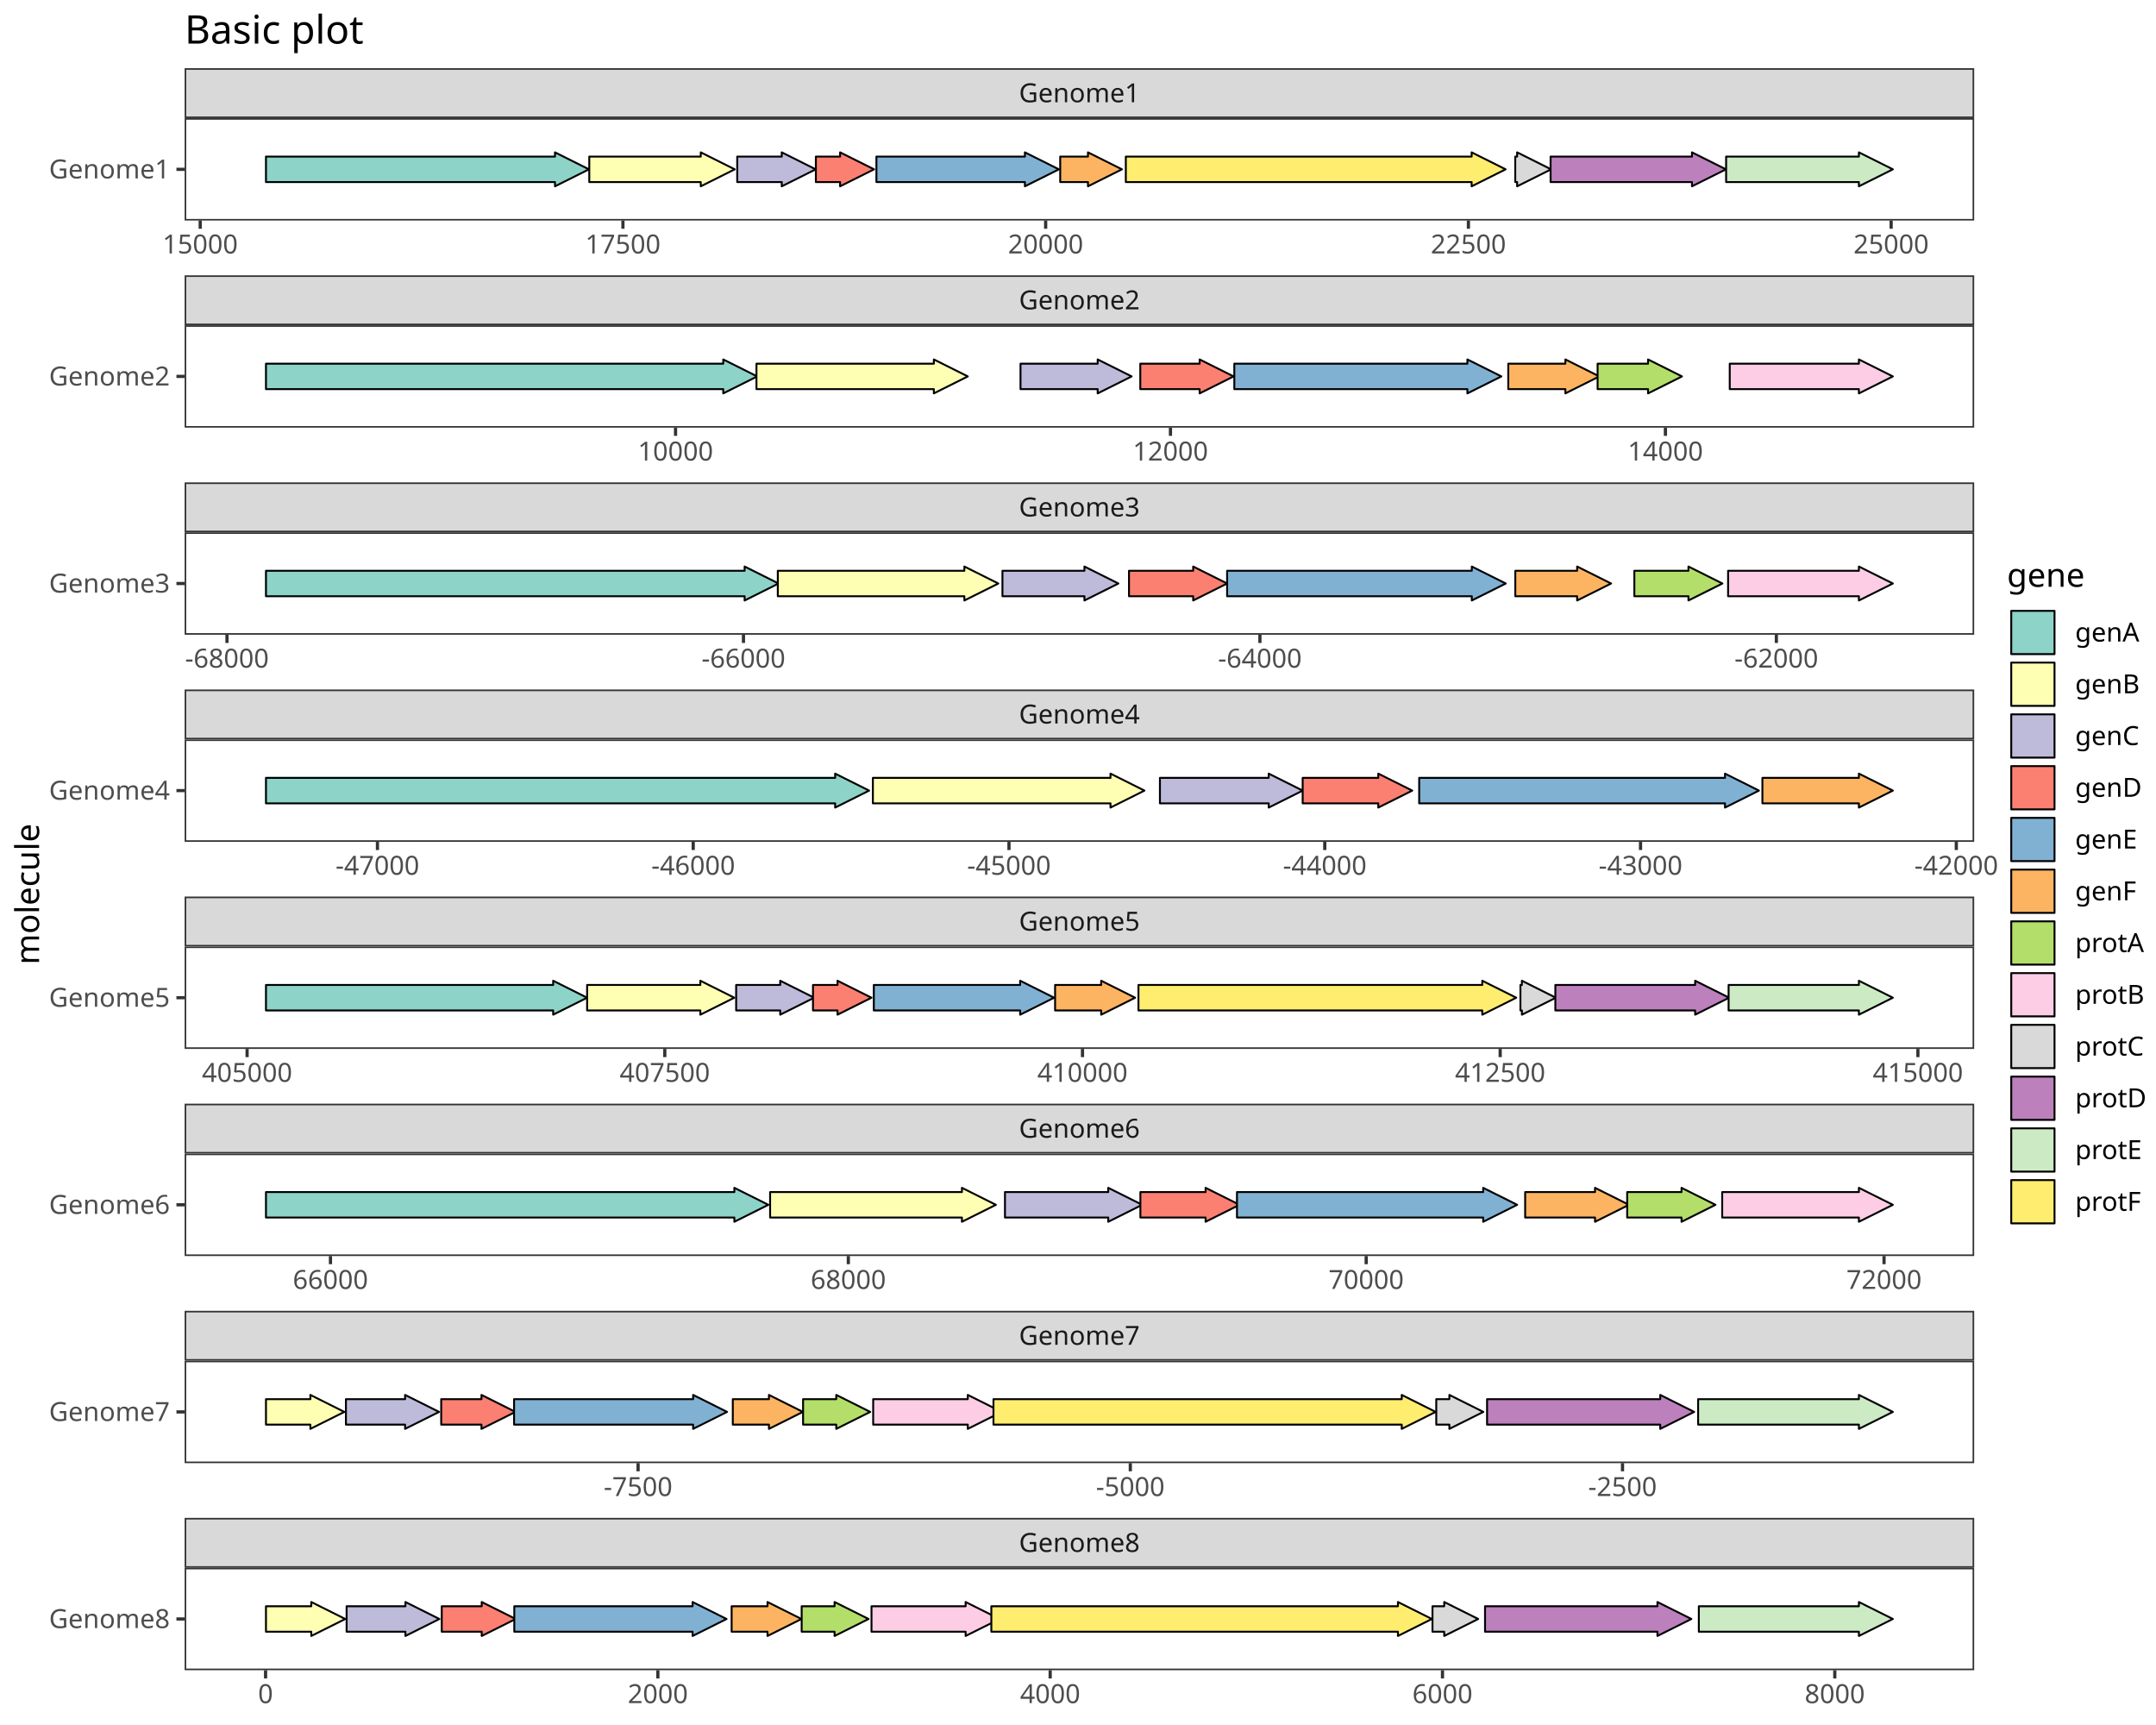
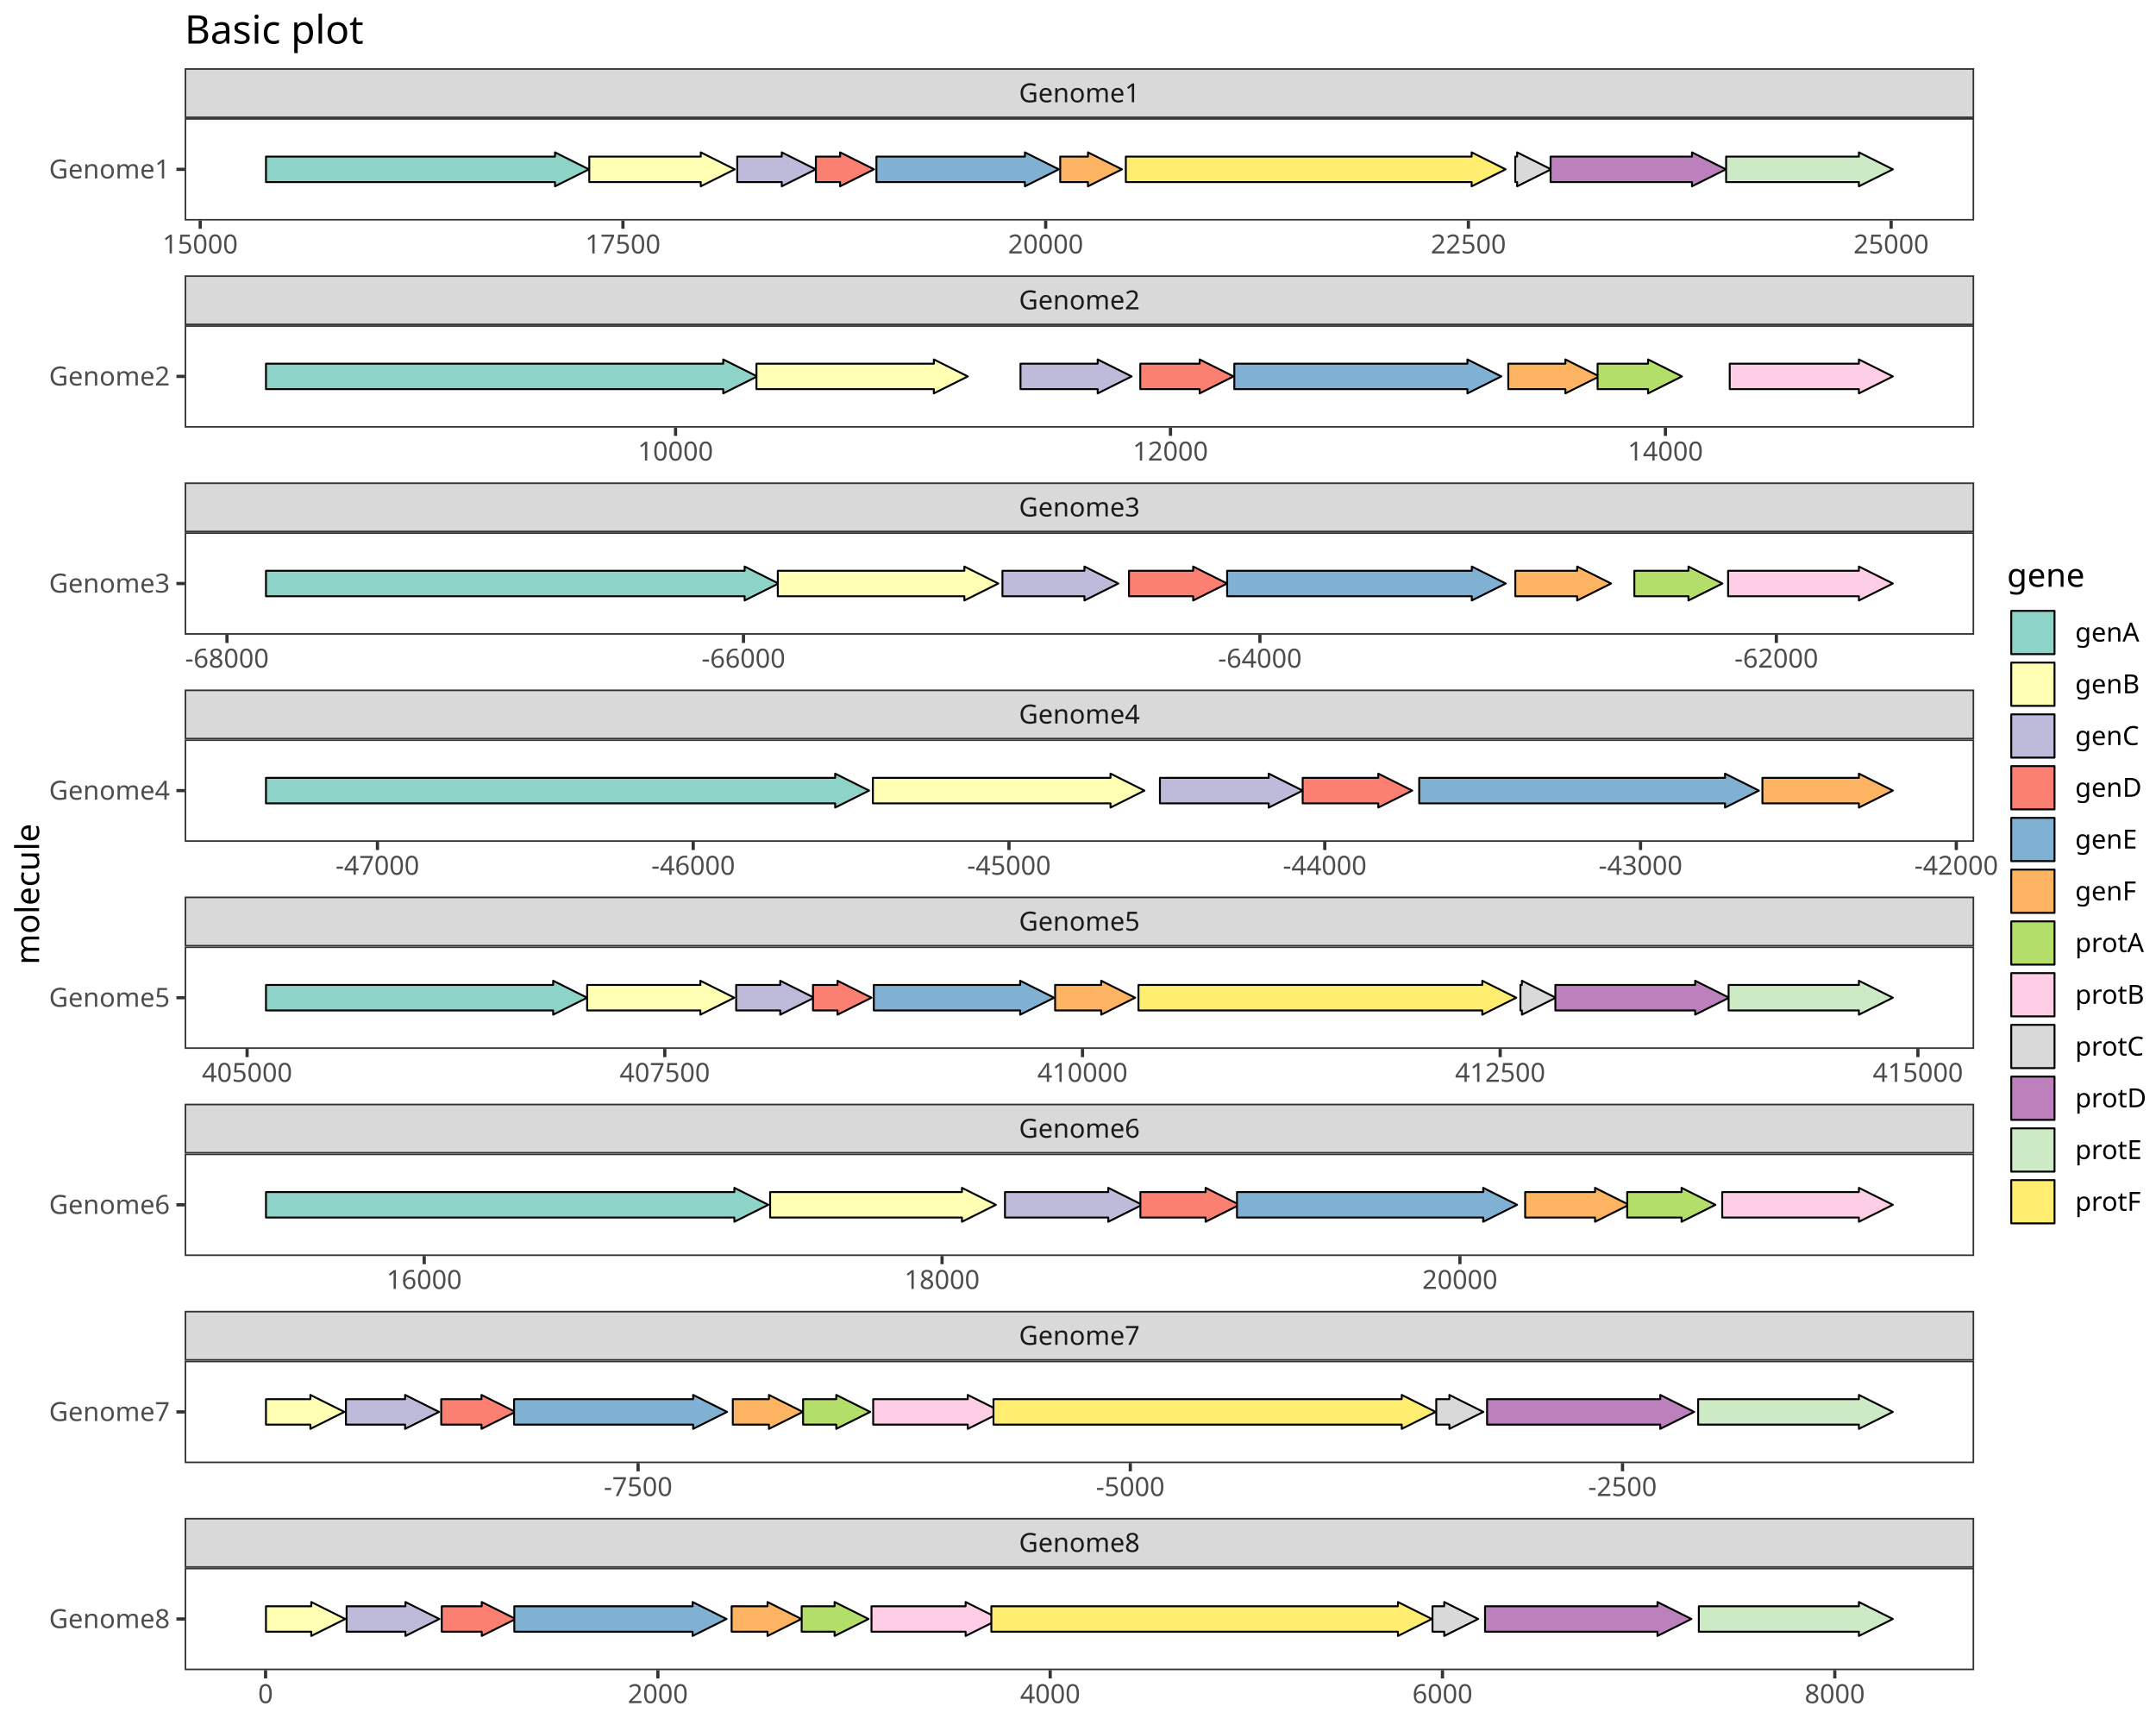
<svg xmlns="http://www.w3.org/2000/svg" class="svglite" data-engine-version="2.0" width="720.00pt" height="576.00pt" viewBox="0 0 720.00 576.00">
  <defs>
    <style type="text/css">
    .svglite line, .svglite polyline, .svglite polygon, .svglite path, .svglite rect, .svglite circle {
      fill: none;
      stroke: #000000;
      stroke-linecap: round;
      stroke-linejoin: round;
      stroke-miterlimit: 10.00;
    }
  </style>
  </defs>
  <rect width="100%" height="100%" style="stroke: none; fill: #FFFFFF;" />
  <defs>
    <clipPath id="cpMC4wMHw3MjAuMDB8MC4wMHw1NzYuMDA=">
      <rect x="0.00" y="0.00" width="720.00" height="576.00" />
    </clipPath>
  </defs>
  <g clip-path="url(#cpMC4wMHw3MjAuMDB8MC4wMHw1NzYuMDA=)">
    <rect x="0.00" y="0.00" width="720.00" height="576.00" style="stroke-width: 1.07; stroke: #FFFFFF; fill: #FFFFFF;" />
  </g>
  <defs>
    <clipPath id="cpNjEuNjZ8NjU5LjI4fDM5LjQzfDczLjY0">
      <rect x="61.66" y="39.43" width="597.62" height="34.21" />
    </clipPath>
  </defs>
  <g clip-path="url(#cpNjEuNjZ8NjU5LjI4fDM5LjQzfDczLjY0)">
    <rect x="61.66" y="39.43" width="597.62" height="34.21" style="stroke-width: 1.07; stroke: none; fill: #FFFFFF;" />
    <polygon points="88.82,52.29 88.82,60.79 185.34,60.79 185.34,62.21 196.68,56.54 185.34,50.87 185.34,52.29 " style="stroke-width: 0.64; fill: #8DD3C7;" />
    <polygon points="196.79,52.29 196.79,60.79 234.02,60.79 234.02,62.21 245.36,56.54 234.02,50.87 234.02,52.29 " style="stroke-width: 0.64; fill: #FFFFB3;" />
    <polygon points="246.20,52.29 246.20,60.79 261.07,60.79 261.07,62.21 272.41,56.54 261.07,50.87 261.07,52.29 " style="stroke-width: 0.64; fill: #BEBADA;" />
    <polygon points="272.46,52.29 272.46,60.79 280.55,60.79 280.55,62.21 291.89,56.54 280.55,50.87 280.55,52.29 " style="stroke-width: 0.64; fill: #FB8072;" />
    <polygon points="292.68,52.29 292.68,60.79 342.27,60.79 342.27,62.21 353.61,56.54 342.27,50.87 342.27,52.29 " style="stroke-width: 0.64; fill: #80B1D3;" />
    <polygon points="354.06,52.29 354.06,60.79 363.33,60.79 363.33,62.21 374.67,56.54 363.33,50.87 363.33,52.29 " style="stroke-width: 0.64; fill: #FDB462;" />
    <polygon points="506.02,52.29 506.02,60.79 506.65,60.79 506.65,62.21 517.99,56.54 506.65,50.87 506.65,52.29 " style="stroke-width: 0.64; fill: #D9D9D9;" />
    <polygon points="517.82,52.29 517.82,60.79 565.04,60.79 565.04,62.21 576.38,56.54 565.04,50.87 565.04,52.29 " style="stroke-width: 0.64; fill: #BC80BD;" />
    <polygon points="576.44,52.29 576.44,60.79 620.78,60.79 620.78,62.21 632.12,56.54 620.78,50.87 620.78,52.29 " style="stroke-width: 0.64; fill: #CCEBC5;" />
    <polygon points="375.97,52.29 375.97,60.79 491.46,60.79 491.46,62.21 502.80,56.54 491.46,50.87 491.46,52.29 " style="stroke-width: 0.64; fill: #FFED6F;" />
    <rect x="61.66" y="39.43" width="597.62" height="34.21" style="stroke-width: 1.07; stroke: #333333;" />
  </g>
  <g clip-path="url(#cpMC4wMHw3MjAuMDB8MC4wMHw1NzYuMDA=)">
</g>
  <defs>
    <clipPath id="cpNjEuNjZ8NjU5LjI4fDEwOC41OXwxNDIuNzk=">
      <rect x="61.66" y="108.59" width="597.62" height="34.21" />
    </clipPath>
  </defs>
  <g clip-path="url(#cpNjEuNjZ8NjU5LjI4fDEwOC41OXwxNDIuNzk=)">
    <rect x="61.66" y="108.59" width="597.62" height="34.21" style="stroke-width: 1.07; stroke: none; fill: #FFFFFF;" />
    <polygon points="88.82,121.44 88.82,129.94 241.53,129.94 241.53,131.36 252.87,125.69 241.53,120.02 241.53,121.44 " style="stroke-width: 0.64; fill: #8DD3C7;" />
    <polygon points="252.62,121.44 252.62,129.94 311.86,129.94 311.86,131.36 323.20,125.69 311.86,120.02 311.86,121.44 " style="stroke-width: 0.64; fill: #FFFFB3;" />
    <polygon points="340.80,121.44 340.80,129.94 366.57,129.94 366.57,131.36 377.91,125.69 366.57,120.02 366.57,121.44 " style="stroke-width: 0.64; fill: #BEBADA;" />
    <polygon points="380.80,121.44 380.80,129.94 400.62,129.94 400.62,131.36 411.96,125.69 400.62,120.02 400.62,121.44 " style="stroke-width: 0.64; fill: #FB8072;" />
    <polygon points="412.20,121.44 412.20,129.94 490.04,129.94 490.04,131.36 501.38,125.69 490.04,120.02 490.04,121.44 " style="stroke-width: 0.64; fill: #80B1D3;" />
    <polygon points="503.69,121.44 503.69,129.94 522.76,129.94 522.76,131.36 534.10,125.69 522.76,120.02 522.76,121.44 " style="stroke-width: 0.64; fill: #FDB462;" />
    <polygon points="533.52,121.44 533.52,129.94 550.37,129.94 550.37,131.36 561.70,125.69 550.37,120.02 550.37,121.44 " style="stroke-width: 0.64; fill: #B3DE69;" />
    <polygon points="577.65,121.44 577.65,129.94 620.78,129.94 620.78,131.36 632.12,125.69 620.78,120.02 620.78,121.44 " style="stroke-width: 0.64; fill: #FCCDE5;" />
    <rect x="61.66" y="108.59" width="597.62" height="34.21" style="stroke-width: 1.07; stroke: #333333;" />
  </g>
  <g clip-path="url(#cpMC4wMHw3MjAuMDB8MC4wMHw1NzYuMDA=)">
</g>
  <defs>
    <clipPath id="cpNjEuNjZ8NjU5LjI4fDE3Ny43NHwyMTEuOTU=">
      <rect x="61.66" y="177.74" width="597.62" height="34.21" />
    </clipPath>
  </defs>
  <g clip-path="url(#cpNjEuNjZ8NjU5LjI4fDE3Ny43NHwyMTEuOTU=)">
    <rect x="61.66" y="177.74" width="597.62" height="34.21" style="stroke-width: 1.07; stroke: none; fill: #FFFFFF;" />
    <polygon points="88.82,190.59 88.82,199.09 248.67,199.09 248.67,200.51 260.00,194.84 248.67,189.17 248.67,190.59 " style="stroke-width: 0.64; fill: #8DD3C7;" />
    <polygon points="259.75,190.59 259.75,199.09 322.05,199.09 322.05,200.51 333.39,194.84 322.05,189.17 322.05,190.59 " style="stroke-width: 0.64; fill: #FFFFB3;" />
    <polygon points="334.77,190.59 334.77,199.09 362.15,199.09 362.15,200.51 373.49,194.84 362.15,189.17 362.15,190.59 " style="stroke-width: 0.64; fill: #BEBADA;" />
    <polygon points="377.03,190.59 377.03,199.09 398.46,199.09 398.46,200.51 409.80,194.84 398.46,189.17 398.46,190.59 " style="stroke-width: 0.64; fill: #FB8072;" />
    <polygon points="409.80,190.59 409.80,199.09 491.51,199.09 491.51,200.51 502.85,194.84 491.51,189.17 491.51,190.59 " style="stroke-width: 0.64; fill: #80B1D3;" />
    <polygon points="506.04,190.59 506.04,199.09 526.69,199.09 526.69,200.51 538.03,194.84 526.69,189.17 526.69,190.59 " style="stroke-width: 0.64; fill: #FDB462;" />
    <polygon points="545.79,190.59 545.79,199.09 563.86,199.09 563.86,200.51 575.20,194.84 563.86,189.17 563.86,190.59 " style="stroke-width: 0.64; fill: #B3DE69;" />
    <polygon points="577.10,190.59 577.10,199.09 620.78,199.09 620.78,200.51 632.12,194.84 620.78,189.17 620.78,190.59 " style="stroke-width: 0.64; fill: #FCCDE5;" />
    <rect x="61.66" y="177.74" width="597.62" height="34.21" style="stroke-width: 1.07; stroke: #333333;" />
  </g>
  <g clip-path="url(#cpMC4wMHw3MjAuMDB8MC4wMHw1NzYuMDA=)">
</g>
  <defs>
    <clipPath id="cpNjEuNjZ8NjU5LjI4fDI0Ni44OXwyODEuMTA=">
      <rect x="61.66" y="246.89" width="597.62" height="34.21" />
    </clipPath>
  </defs>
  <g clip-path="url(#cpNjEuNjZ8NjU5LjI4fDI0Ni44OXwyODEuMTA=)">
    <rect x="61.66" y="246.89" width="597.62" height="34.21" style="stroke-width: 1.07; stroke: none; fill: #FFFFFF;" />
    <polygon points="88.82,259.74 88.82,268.25 278.90,268.25 278.90,269.66 290.24,263.99 278.90,258.32 278.90,259.74 " style="stroke-width: 0.64; fill: #8DD3C7;" />
    <polygon points="291.50,259.74 291.50,268.25 370.85,268.25 370.85,269.66 382.19,263.99 370.85,258.32 370.85,259.74 " style="stroke-width: 0.64; fill: #FFFFB3;" />
    <polygon points="387.36,259.74 387.36,268.25 423.69,268.25 423.69,269.66 435.03,263.99 423.69,258.32 423.69,259.74 " style="stroke-width: 0.64; fill: #BEBADA;" />
    <polygon points="435.03,259.74 435.03,268.25 460.28,268.25 460.28,269.66 471.62,263.99 460.28,258.32 460.28,259.74 " style="stroke-width: 0.64; fill: #FB8072;" />
    <polygon points="473.94,259.74 473.94,268.25 576.07,268.25 576.07,269.66 587.40,263.99 576.07,258.32 576.07,259.74 " style="stroke-width: 0.64; fill: #80B1D3;" />
    <polygon points="588.56,259.74 588.56,268.25 620.78,268.25 620.78,269.66 632.12,263.99 620.78,258.32 620.78,259.74 " style="stroke-width: 0.64; fill: #FDB462;" />
    <rect x="61.66" y="246.89" width="597.62" height="34.21" style="stroke-width: 1.07; stroke: #333333;" />
  </g>
  <g clip-path="url(#cpMC4wMHw3MjAuMDB8MC4wMHw1NzYuMDA=)">
</g>
  <defs>
    <clipPath id="cpNjEuNjZ8NjU5LjI4fDMxNi4wNHwzNTAuMjU=">
      <rect x="61.66" y="316.04" width="597.62" height="34.21" />
    </clipPath>
  </defs>
  <g clip-path="url(#cpNjEuNjZ8NjU5LjI4fDMxNi4wNHwzNTAuMjU=)">
    <rect x="61.66" y="316.04" width="597.62" height="34.21" style="stroke-width: 1.07; stroke: none; fill: #FFFFFF;" />
    <polygon points="88.82,328.89 88.82,337.40 184.73,337.40 184.73,338.82 196.07,333.15 184.73,327.48 184.73,328.89 " style="stroke-width: 0.64; fill: #8DD3C7;" />
    <polygon points="196.07,328.89 196.07,337.40 233.88,337.40 233.88,338.82 245.22,333.15 233.88,327.48 233.88,328.89 " style="stroke-width: 0.64; fill: #FFFFB3;" />
    <polygon points="245.84,328.89 245.84,337.40 260.55,337.40 260.55,338.82 271.89,333.15 260.55,327.48 260.55,328.89 " style="stroke-width: 0.64; fill: #BEBADA;" />
    <polygon points="271.50,328.89 271.50,337.40 279.69,337.40 279.69,338.82 291.03,333.15 279.69,327.48 279.69,328.89 " style="stroke-width: 0.64; fill: #FB8072;" />
    <polygon points="291.81,328.89 291.81,337.40 340.68,337.40 340.68,338.82 352.02,333.15 340.68,327.48 340.68,328.89 " style="stroke-width: 0.64; fill: #80B1D3;" />
    <polygon points="352.35,328.89 352.35,337.40 367.74,337.40 367.74,338.82 379.08,333.15 367.74,327.48 367.74,328.89 " style="stroke-width: 0.64; fill: #FDB462;" />
    <polygon points="507.75,328.89 507.75,337.40 508.24,337.40 508.24,338.82 519.57,333.15 508.24,327.48 508.24,328.89 " style="stroke-width: 0.64; fill: #D9D9D9;" />
    <polygon points="519.41,328.89 519.41,337.40 566.10,337.40 566.10,338.82 577.44,333.15 566.10,327.48 566.10,328.89 " style="stroke-width: 0.64; fill: #BC80BD;" />
    <polygon points="577.27,328.89 577.27,337.40 620.78,337.40 620.78,338.82 632.12,333.15 620.78,327.48 620.78,328.89 " style="stroke-width: 0.64; fill: #CCEBC5;" />
    <polygon points="380.19,328.89 380.19,337.40 495.01,337.40 495.01,338.82 506.35,333.15 495.01,327.48 495.01,328.89 " style="stroke-width: 0.64; fill: #FFED6F;" />
    <rect x="61.66" y="316.04" width="597.62" height="34.21" style="stroke-width: 1.07; stroke: #333333;" />
  </g>
  <g clip-path="url(#cpMC4wMHw3MjAuMDB8MC4wMHw1NzYuMDA=)">
</g>
  <defs>
    <clipPath id="cpNjEuNjZ8NjU5LjI4fDM4NS4xOXw0MTkuNDA=">
      <rect x="61.66" y="385.19" width="597.62" height="34.21" />
    </clipPath>
  </defs>
  <g clip-path="url(#cpNjEuNjZ8NjU5LjI4fDM4NS4xOXw0MTkuNDA=)">
    <rect x="61.66" y="385.19" width="597.62" height="34.21" style="stroke-width: 1.07; stroke: none; fill: #FFFFFF;" />
    <polygon points="88.82,398.05 88.82,406.55 245.24,406.55 245.24,407.97 256.58,402.30 245.24,396.63 245.24,398.05 " style="stroke-width: 0.64; fill: #8DD3C7;" />
    <polygon points="257.18,398.05 257.18,406.55 321.24,406.55 321.24,407.97 332.58,402.30 321.24,396.63 321.24,398.05 " style="stroke-width: 0.64; fill: #FFFFB3;" />
    <polygon points="335.61,398.05 335.61,406.55 370.10,406.55 370.10,407.97 381.44,402.30 370.10,396.63 370.10,398.05 " style="stroke-width: 0.64; fill: #BEBADA;" />
    <polygon points="380.83,398.05 380.83,406.55 402.61,406.55 402.61,407.97 413.95,402.30 402.61,396.63 402.61,398.05 " style="stroke-width: 0.64; fill: #FB8072;" />
    <polygon points="413.09,398.05 413.09,406.55 495.31,406.55 495.31,407.97 506.65,402.30 495.31,396.63 495.31,398.05 " style="stroke-width: 0.64; fill: #80B1D3;" />
    <polygon points="509.33,398.05 509.33,406.55 532.66,406.55 532.66,407.97 544.00,402.30 532.66,396.63 532.66,398.05 " style="stroke-width: 0.64; fill: #FDB462;" />
    <polygon points="543.40,398.05 543.40,406.55 561.55,406.55 561.55,407.97 572.88,402.30 561.55,396.63 561.55,398.05 " style="stroke-width: 0.64; fill: #B3DE69;" />
    <polygon points="575.13,398.05 575.13,406.55 620.78,406.55 620.78,407.97 632.12,402.30 620.78,396.63 620.78,398.05 " style="stroke-width: 0.64; fill: #FCCDE5;" />
    <rect x="61.66" y="385.19" width="597.62" height="34.21" style="stroke-width: 1.07; stroke: #333333;" />
  </g>
  <g clip-path="url(#cpMC4wMHw3MjAuMDB8MC4wMHw1NzYuMDA=)">
</g>
  <defs>
    <clipPath id="cpNjEuNjZ8NjU5LjI4fDQ1NC4zNXw0ODguNTU=">
      <rect x="61.66" y="454.35" width="597.62" height="34.21" />
    </clipPath>
  </defs>
  <g clip-path="url(#cpNjEuNjZ8NjU5LjI4fDQ1NC4zNXw0ODguNTU=)">
    <rect x="61.66" y="454.35" width="597.62" height="34.21" style="stroke-width: 1.07; stroke: none; fill: #FFFFFF;" />
    <polygon points="88.82,467.20 88.82,475.70 103.65,475.70 103.65,477.12 114.99,471.45 103.65,465.78 103.65,467.20 " style="stroke-width: 0.64; fill: #FFFFB3;" />
    <polygon points="115.52,467.20 115.52,475.70 135.28,475.70 135.28,477.12 146.62,471.45 135.28,465.78 135.28,467.20 " style="stroke-width: 0.64; fill: #BEBADA;" />
    <polygon points="147.34,467.20 147.34,475.70 160.79,475.70 160.79,477.12 172.13,471.45 160.79,465.78 160.79,467.20 " style="stroke-width: 0.64; fill: #FB8072;" />
    <polygon points="171.67,467.20 171.67,475.70 231.47,475.70 231.47,477.12 242.81,471.45 231.47,465.78 231.47,467.20 " style="stroke-width: 0.64; fill: #80B1D3;" />
    <polygon points="244.72,467.20 244.72,475.70 256.79,475.70 256.79,477.12 268.12,471.45 256.79,465.78 256.79,467.20 " style="stroke-width: 0.64; fill: #FDB462;" />
    <polygon points="268.19,467.20 268.19,475.70 279.27,475.70 279.27,477.12 290.61,471.45 279.27,465.78 279.27,467.20 " style="stroke-width: 0.64; fill: #B3DE69;" />
    <polygon points="291.60,467.20 291.60,475.70 323.19,475.70 323.19,477.12 334.53,471.45 323.19,465.78 323.19,467.20 " style="stroke-width: 0.64; fill: #FCCDE5;" />
    <polygon points="479.64,467.20 479.64,475.70 484.02,475.70 484.02,477.12 495.36,471.45 484.02,465.78 484.02,467.20 " style="stroke-width: 0.64; fill: #D9D9D9;" />
    <polygon points="496.61,467.20 496.61,475.70 554.44,475.70 554.44,477.12 565.77,471.45 554.44,465.78 554.44,467.20 " style="stroke-width: 0.64; fill: #BC80BD;" />
    <polygon points="567.09,467.20 567.09,475.70 620.78,475.70 620.78,477.12 632.12,471.45 620.78,465.78 620.78,467.20 " style="stroke-width: 0.64; fill: #CCEBC5;" />
    <polygon points="331.77,467.20 331.77,475.70 468.11,475.70 468.11,477.12 479.44,471.45 468.11,465.78 468.11,467.20 " style="stroke-width: 0.64; fill: #FFED6F;" />
    <rect x="61.66" y="454.35" width="597.62" height="34.21" style="stroke-width: 1.07; stroke: #333333;" />
  </g>
  <g clip-path="url(#cpMC4wMHw3MjAuMDB8MC4wMHw1NzYuMDA=)">
</g>
  <defs>
    <clipPath id="cpNjEuNjZ8NjU5LjI4fDUyMy41MHw1NTcuNzE=">
      <rect x="61.66" y="523.50" width="597.62" height="34.21" />
    </clipPath>
  </defs>
  <g clip-path="url(#cpNjEuNjZ8NjU5LjI4fDUyMy41MHw1NTcuNzE=)">
    <rect x="61.66" y="523.50" width="597.62" height="34.21" style="stroke-width: 1.07; stroke: none; fill: #FFFFFF;" />
    <polygon points="88.82,536.35 88.82,544.85 103.95,544.85 103.95,546.27 115.29,540.60 103.95,534.93 103.95,536.35 " style="stroke-width: 0.64; fill: #FFFFB3;" />
    <polygon points="115.75,536.35 115.75,544.85 135.39,544.85 135.39,546.27 146.73,540.60 135.39,534.93 135.39,536.35 " style="stroke-width: 0.64; fill: #BEBADA;" />
    <polygon points="147.52,536.35 147.52,544.85 160.87,544.85 160.87,546.27 172.21,540.60 160.87,534.93 160.87,536.35 " style="stroke-width: 0.64; fill: #FB8072;" />
    <polygon points="171.75,536.35 171.75,544.85 231.29,544.85 231.29,546.27 242.63,540.60 231.29,534.93 231.29,536.35 " style="stroke-width: 0.64; fill: #80B1D3;" />
    <polygon points="244.33,536.35 244.33,544.85 256.31,544.85 256.31,546.27 267.65,540.60 256.31,534.93 256.31,536.35 " style="stroke-width: 0.64; fill: #FDB462;" />
    <polygon points="267.72,536.35 267.72,544.85 278.71,544.85 278.71,546.27 290.05,540.60 278.71,534.93 278.71,536.35 " style="stroke-width: 0.64; fill: #B3DE69;" />
    <polygon points="291.04,536.35 291.04,544.85 322.47,544.85 322.47,546.27 333.81,540.60 322.47,534.93 322.47,536.35 " style="stroke-width: 0.64; fill: #FCCDE5;" />
    <polygon points="478.38,536.35 478.38,544.85 482.30,544.85 482.30,546.27 493.64,540.60 482.30,534.93 482.30,536.35 " style="stroke-width: 0.64; fill: #D9D9D9;" />
    <polygon points="495.93,536.35 495.93,544.85 553.50,544.85 553.50,546.27 564.84,540.60 553.50,534.93 553.50,536.35 " style="stroke-width: 0.64; fill: #BC80BD;" />
    <polygon points="567.33,536.35 567.33,544.85 620.78,544.85 620.78,546.27 632.12,540.60 620.78,534.93 620.78,536.35 " style="stroke-width: 0.64; fill: #CCEBC5;" />
    <polygon points="331.06,536.35 331.06,544.85 466.84,544.85 466.84,546.27 478.18,540.60 466.84,534.93 466.84,536.35 " style="stroke-width: 0.64; fill: #FFED6F;" />
    <rect x="61.66" y="523.50" width="597.62" height="34.21" style="stroke-width: 1.07; stroke: #333333;" />
  </g>
  <g clip-path="url(#cpMC4wMHw3MjAuMDB8MC4wMHw1NzYuMDA=)">
</g>
  <defs>
    <clipPath id="cpNjEuNjZ8NjU5LjI4fDUwNi44NXw1MjMuNTA=">
      <rect x="61.66" y="506.85" width="597.62" height="16.65" />
    </clipPath>
  </defs>
  <g clip-path="url(#cpNjEuNjZ8NjU5LjI4fDUwNi44NXw1MjMuNTA=)">
    <rect x="61.66" y="506.85" width="597.62" height="16.65" style="stroke-width: 1.07; stroke: #333333; fill: #D9D9D9;" />
    <text x="360.47" y="518.20" text-anchor="middle" style="font-size: 8.80px; fill: #1A1A1A; font-family: sans;" textLength="38.65px" lengthAdjust="spacingAndGlyphs">Genome8</text>
  </g>
  <g clip-path="url(#cpMC4wMHw3MjAuMDB8MC4wMHw1NzYuMDA=)">
</g>
  <defs>
    <clipPath id="cpNjEuNjZ8NjU5LjI4fDQzNy43MHw0NTQuMzU=">
      <rect x="61.66" y="437.70" width="597.62" height="16.65" />
    </clipPath>
  </defs>
  <g clip-path="url(#cpNjEuNjZ8NjU5LjI4fDQzNy43MHw0NTQuMzU=)">
    <rect x="61.66" y="437.70" width="597.62" height="16.65" style="stroke-width: 1.07; stroke: #333333; fill: #D9D9D9;" />
    <text x="360.47" y="449.05" text-anchor="middle" style="font-size: 8.80px; fill: #1A1A1A; font-family: sans;" textLength="38.65px" lengthAdjust="spacingAndGlyphs">Genome7</text>
  </g>
  <g clip-path="url(#cpMC4wMHw3MjAuMDB8MC4wMHw1NzYuMDA=)">
</g>
  <defs>
    <clipPath id="cpNjEuNjZ8NjU5LjI4fDM2OC41NHwzODUuMTk=">
      <rect x="61.66" y="368.54" width="597.62" height="16.65" />
    </clipPath>
  </defs>
  <g clip-path="url(#cpNjEuNjZ8NjU5LjI4fDM2OC41NHwzODUuMTk=)">
    <rect x="61.66" y="368.54" width="597.62" height="16.65" style="stroke-width: 1.07; stroke: #333333; fill: #D9D9D9;" />
    <text x="360.47" y="379.90" text-anchor="middle" style="font-size: 8.80px; fill: #1A1A1A; font-family: sans;" textLength="38.65px" lengthAdjust="spacingAndGlyphs">Genome6</text>
  </g>
  <g clip-path="url(#cpMC4wMHw3MjAuMDB8MC4wMHw1NzYuMDA=)">
</g>
  <defs>
    <clipPath id="cpNjEuNjZ8NjU5LjI4fDI5OS4zOXwzMTYuMDQ=">
      <rect x="61.66" y="299.39" width="597.62" height="16.65" />
    </clipPath>
  </defs>
  <g clip-path="url(#cpNjEuNjZ8NjU5LjI4fDI5OS4zOXwzMTYuMDQ=)">
    <rect x="61.66" y="299.39" width="597.62" height="16.65" style="stroke-width: 1.07; stroke: #333333; fill: #D9D9D9;" />
    <text x="360.47" y="310.74" text-anchor="middle" style="font-size: 8.80px; fill: #1A1A1A; font-family: sans;" textLength="38.65px" lengthAdjust="spacingAndGlyphs">Genome5</text>
  </g>
  <g clip-path="url(#cpMC4wMHw3MjAuMDB8MC4wMHw1NzYuMDA=)">
</g>
  <defs>
    <clipPath id="cpNjEuNjZ8NjU5LjI4fDIzMC4yNHwyNDYuODk=">
      <rect x="61.66" y="230.24" width="597.62" height="16.65" />
    </clipPath>
  </defs>
  <g clip-path="url(#cpNjEuNjZ8NjU5LjI4fDIzMC4yNHwyNDYuODk=)">
    <rect x="61.66" y="230.24" width="597.62" height="16.65" style="stroke-width: 1.07; stroke: #333333; fill: #D9D9D9;" />
    <text x="360.47" y="241.59" text-anchor="middle" style="font-size: 8.80px; fill: #1A1A1A; font-family: sans;" textLength="38.65px" lengthAdjust="spacingAndGlyphs">Genome4</text>
  </g>
  <g clip-path="url(#cpMC4wMHw3MjAuMDB8MC4wMHw1NzYuMDA=)">
</g>
  <defs>
    <clipPath id="cpNjEuNjZ8NjU5LjI4fDE2MS4wOXwxNzcuNzQ=">
      <rect x="61.66" y="161.09" width="597.62" height="16.65" />
    </clipPath>
  </defs>
  <g clip-path="url(#cpNjEuNjZ8NjU5LjI4fDE2MS4wOXwxNzcuNzQ=)">
    <rect x="61.66" y="161.09" width="597.62" height="16.65" style="stroke-width: 1.07; stroke: #333333; fill: #D9D9D9;" />
    <text x="360.47" y="172.44" text-anchor="middle" style="font-size: 8.80px; fill: #1A1A1A; font-family: sans;" textLength="38.65px" lengthAdjust="spacingAndGlyphs">Genome3</text>
  </g>
  <g clip-path="url(#cpMC4wMHw3MjAuMDB8MC4wMHw1NzYuMDA=)">
</g>
  <defs>
    <clipPath id="cpNjEuNjZ8NjU5LjI4fDkxLjk0fDEwOC41OQ==">
      <rect x="61.66" y="91.94" width="597.62" height="16.65" />
    </clipPath>
  </defs>
  <g clip-path="url(#cpNjEuNjZ8NjU5LjI4fDkxLjk0fDEwOC41OQ==)">
    <rect x="61.66" y="91.94" width="597.62" height="16.65" style="stroke-width: 1.07; stroke: #333333; fill: #D9D9D9;" />
    <text x="360.47" y="103.29" text-anchor="middle" style="font-size: 8.80px; fill: #1A1A1A; font-family: sans;" textLength="38.65px" lengthAdjust="spacingAndGlyphs">Genome2</text>
  </g>
  <g clip-path="url(#cpMC4wMHw3MjAuMDB8MC4wMHw1NzYuMDA=)">
</g>
  <defs>
    <clipPath id="cpNjEuNjZ8NjU5LjI4fDIyLjc4fDM5LjQz">
      <rect x="61.66" y="22.78" width="597.62" height="16.65" />
    </clipPath>
  </defs>
  <g clip-path="url(#cpNjEuNjZ8NjU5LjI4fDIyLjc4fDM5LjQz)">
    <rect x="61.66" y="22.78" width="597.62" height="16.65" style="stroke-width: 1.07; stroke: #333333; fill: #D9D9D9;" />
    <text x="360.47" y="34.14" text-anchor="middle" style="font-size: 8.80px; fill: #1A1A1A; font-family: sans;" textLength="38.65px" lengthAdjust="spacingAndGlyphs">Genome1</text>
  </g>
  <g clip-path="url(#cpMC4wMHw3MjAuMDB8MC4wMHw1NzYuMDA=)">
    <polyline points="88.69,560.45 88.69,557.71 " style="stroke-width: 1.07; stroke: #333333; stroke-linecap: butt;" />
    <polyline points="219.70,560.45 219.70,557.71 " style="stroke-width: 1.07; stroke: #333333; stroke-linecap: butt;" />
    <polyline points="350.71,560.45 350.71,557.71 " style="stroke-width: 1.07; stroke: #333333; stroke-linecap: butt;" />
    <polyline points="481.72,560.45 481.72,557.71 " style="stroke-width: 1.07; stroke: #333333; stroke-linecap: butt;" />
    <polyline points="612.73,560.45 612.73,557.71 " style="stroke-width: 1.07; stroke: #333333; stroke-linecap: butt;" />
    <text x="88.69" y="568.69" text-anchor="middle" style="font-size: 8.80px; fill: #4D4D4D; font-family: sans;" textLength="4.89px" lengthAdjust="spacingAndGlyphs">0</text>
    <text x="219.70" y="568.69" text-anchor="middle" style="font-size: 8.80px; fill: #4D4D4D; font-family: sans;" textLength="19.58px" lengthAdjust="spacingAndGlyphs">2000</text>
    <text x="350.71" y="568.69" text-anchor="middle" style="font-size: 8.80px; fill: #4D4D4D; font-family: sans;" textLength="19.58px" lengthAdjust="spacingAndGlyphs">4000</text>
    <text x="481.72" y="568.69" text-anchor="middle" style="font-size: 8.80px; fill: #4D4D4D; font-family: sans;" textLength="19.58px" lengthAdjust="spacingAndGlyphs">6000</text>
    <text x="612.73" y="568.69" text-anchor="middle" style="font-size: 8.80px; fill: #4D4D4D; font-family: sans;" textLength="19.58px" lengthAdjust="spacingAndGlyphs">8000</text>
    <polyline points="213.09,491.29 213.09,488.55 " style="stroke-width: 1.07; stroke: #333333; stroke-linecap: butt;" />
    <polyline points="377.47,491.29 377.47,488.55 " style="stroke-width: 1.07; stroke: #333333; stroke-linecap: butt;" />
    <polyline points="541.84,491.29 541.84,488.55 " style="stroke-width: 1.07; stroke: #333333; stroke-linecap: butt;" />
    <text x="213.09" y="499.54" text-anchor="middle" style="font-size: 8.80px; fill: #4D4D4D; font-family: sans;" textLength="22.51px" lengthAdjust="spacingAndGlyphs">-7500</text>
    <text x="377.47" y="499.54" text-anchor="middle" style="font-size: 8.80px; fill: #4D4D4D; font-family: sans;" textLength="22.51px" lengthAdjust="spacingAndGlyphs">-5000</text>
    <text x="541.84" y="499.54" text-anchor="middle" style="font-size: 8.80px; fill: #4D4D4D; font-family: sans;" textLength="22.51px" lengthAdjust="spacingAndGlyphs">-2500</text>
-     <polyline points="110.36,422.14 110.36,419.40 " style="stroke-width: 1.07; stroke: #333333; stroke-linecap: butt;" />
-     <polyline points="283.30,422.14 283.30,419.40 " style="stroke-width: 1.07; stroke: #333333; stroke-linecap: butt;" />
-     <polyline points="456.24,422.14 456.24,419.40 " style="stroke-width: 1.07; stroke: #333333; stroke-linecap: butt;" />
-     <polyline points="629.18,422.14 629.18,419.40 " style="stroke-width: 1.07; stroke: #333333; stroke-linecap: butt;" />
-     <text x="110.36" y="430.39" text-anchor="middle" style="font-size: 8.80px; fill: #4D4D4D; font-family: sans;" textLength="24.47px" lengthAdjust="spacingAndGlyphs">66000</text>
-     <text x="283.30" y="430.39" text-anchor="middle" style="font-size: 8.80px; fill: #4D4D4D; font-family: sans;" textLength="24.47px" lengthAdjust="spacingAndGlyphs">68000</text>
-     <text x="456.24" y="430.39" text-anchor="middle" style="font-size: 8.80px; fill: #4D4D4D; font-family: sans;" textLength="24.47px" lengthAdjust="spacingAndGlyphs">70000</text>
-     <text x="629.18" y="430.39" text-anchor="middle" style="font-size: 8.80px; fill: #4D4D4D; font-family: sans;" textLength="24.47px" lengthAdjust="spacingAndGlyphs">72000</text>
+     <polyline points="141.66,422.14 141.66,419.40 " style="stroke-width: 1.07; stroke: #333333; stroke-linecap: butt;" />
+     <polyline points="314.60,422.14 314.60,419.40 " style="stroke-width: 1.07; stroke: #333333; stroke-linecap: butt;" />
+     <polyline points="487.54,422.14 487.54,419.40 " style="stroke-width: 1.07; stroke: #333333; stroke-linecap: butt;" />
+     <text x="141.66" y="430.39" text-anchor="middle" style="font-size: 8.80px; fill: #4D4D4D; font-family: sans;" textLength="24.47px" lengthAdjust="spacingAndGlyphs">16000</text>
+     <text x="314.60" y="430.39" text-anchor="middle" style="font-size: 8.80px; fill: #4D4D4D; font-family: sans;" textLength="24.47px" lengthAdjust="spacingAndGlyphs">18000</text>
+     <text x="487.54" y="430.39" text-anchor="middle" style="font-size: 8.80px; fill: #4D4D4D; font-family: sans;" textLength="24.47px" lengthAdjust="spacingAndGlyphs">20000</text>
    <polyline points="82.52,352.99 82.52,350.25 " style="stroke-width: 1.07; stroke: #333333; stroke-linecap: butt;" />
    <polyline points="222.01,352.99 222.01,350.25 " style="stroke-width: 1.07; stroke: #333333; stroke-linecap: butt;" />
    <polyline points="361.50,352.99 361.50,350.25 " style="stroke-width: 1.07; stroke: #333333; stroke-linecap: butt;" />
    <polyline points="500.99,352.99 500.99,350.25 " style="stroke-width: 1.07; stroke: #333333; stroke-linecap: butt;" />
    <polyline points="640.49,352.99 640.49,350.25 " style="stroke-width: 1.07; stroke: #333333; stroke-linecap: butt;" />
    <text x="82.52" y="361.24" text-anchor="middle" style="font-size: 8.80px; fill: #4D4D4D; font-family: sans;" textLength="29.37px" lengthAdjust="spacingAndGlyphs">405000</text>
    <text x="222.01" y="361.24" text-anchor="middle" style="font-size: 8.80px; fill: #4D4D4D; font-family: sans;" textLength="29.37px" lengthAdjust="spacingAndGlyphs">407500</text>
    <text x="361.50" y="361.24" text-anchor="middle" style="font-size: 8.80px; fill: #4D4D4D; font-family: sans;" textLength="29.37px" lengthAdjust="spacingAndGlyphs">410000</text>
    <text x="500.99" y="361.24" text-anchor="middle" style="font-size: 8.80px; fill: #4D4D4D; font-family: sans;" textLength="29.37px" lengthAdjust="spacingAndGlyphs">412500</text>
    <text x="640.49" y="361.24" text-anchor="middle" style="font-size: 8.80px; fill: #4D4D4D; font-family: sans;" textLength="29.37px" lengthAdjust="spacingAndGlyphs">415000</text>
    <polyline points="126.05,283.84 126.05,281.10 " style="stroke-width: 1.07; stroke: #333333; stroke-linecap: butt;" />
    <polyline points="231.50,283.84 231.50,281.10 " style="stroke-width: 1.07; stroke: #333333; stroke-linecap: butt;" />
    <polyline points="336.95,283.84 336.95,281.10 " style="stroke-width: 1.07; stroke: #333333; stroke-linecap: butt;" />
    <polyline points="442.41,283.84 442.41,281.10 " style="stroke-width: 1.07; stroke: #333333; stroke-linecap: butt;" />
    <polyline points="547.86,283.84 547.86,281.10 " style="stroke-width: 1.07; stroke: #333333; stroke-linecap: butt;" />
    <polyline points="653.31,283.84 653.31,281.10 " style="stroke-width: 1.07; stroke: #333333; stroke-linecap: butt;" />
    <text x="126.05" y="292.09" text-anchor="middle" style="font-size: 8.80px; fill: #4D4D4D; font-family: sans;" textLength="27.40px" lengthAdjust="spacingAndGlyphs">-47000</text>
    <text x="231.50" y="292.09" text-anchor="middle" style="font-size: 8.80px; fill: #4D4D4D; font-family: sans;" textLength="27.40px" lengthAdjust="spacingAndGlyphs">-46000</text>
    <text x="336.95" y="292.09" text-anchor="middle" style="font-size: 8.80px; fill: #4D4D4D; font-family: sans;" textLength="27.40px" lengthAdjust="spacingAndGlyphs">-45000</text>
    <text x="442.41" y="292.09" text-anchor="middle" style="font-size: 8.80px; fill: #4D4D4D; font-family: sans;" textLength="27.40px" lengthAdjust="spacingAndGlyphs">-44000</text>
    <text x="547.86" y="292.09" text-anchor="middle" style="font-size: 8.80px; fill: #4D4D4D; font-family: sans;" textLength="27.40px" lengthAdjust="spacingAndGlyphs">-43000</text>
    <text x="653.31" y="292.09" text-anchor="middle" style="font-size: 8.80px; fill: #4D4D4D; font-family: sans;" textLength="27.40px" lengthAdjust="spacingAndGlyphs">-42000</text>
    <polyline points="75.80,214.69 75.80,211.95 " style="stroke-width: 1.07; stroke: #333333; stroke-linecap: butt;" />
    <polyline points="248.28,214.69 248.28,211.95 " style="stroke-width: 1.07; stroke: #333333; stroke-linecap: butt;" />
    <polyline points="420.75,214.69 420.75,211.95 " style="stroke-width: 1.07; stroke: #333333; stroke-linecap: butt;" />
    <polyline points="593.22,214.69 593.22,211.95 " style="stroke-width: 1.07; stroke: #333333; stroke-linecap: butt;" />
    <text x="75.80" y="222.93" text-anchor="middle" style="font-size: 8.80px; fill: #4D4D4D; font-family: sans;" textLength="27.40px" lengthAdjust="spacingAndGlyphs">-68000</text>
    <text x="248.28" y="222.93" text-anchor="middle" style="font-size: 8.80px; fill: #4D4D4D; font-family: sans;" textLength="27.40px" lengthAdjust="spacingAndGlyphs">-66000</text>
    <text x="420.75" y="222.93" text-anchor="middle" style="font-size: 8.80px; fill: #4D4D4D; font-family: sans;" textLength="27.40px" lengthAdjust="spacingAndGlyphs">-64000</text>
    <text x="593.22" y="222.93" text-anchor="middle" style="font-size: 8.80px; fill: #4D4D4D; font-family: sans;" textLength="27.40px" lengthAdjust="spacingAndGlyphs">-62000</text>
    <polyline points="225.60,145.53 225.60,142.79 " style="stroke-width: 1.07; stroke: #333333; stroke-linecap: butt;" />
    <polyline points="390.88,145.53 390.88,142.79 " style="stroke-width: 1.07; stroke: #333333; stroke-linecap: butt;" />
    <polyline points="556.17,145.53 556.17,142.79 " style="stroke-width: 1.07; stroke: #333333; stroke-linecap: butt;" />
    <text x="225.60" y="153.78" text-anchor="middle" style="font-size: 8.80px; fill: #4D4D4D; font-family: sans;" textLength="24.47px" lengthAdjust="spacingAndGlyphs">10000</text>
    <text x="390.88" y="153.78" text-anchor="middle" style="font-size: 8.80px; fill: #4D4D4D; font-family: sans;" textLength="24.47px" lengthAdjust="spacingAndGlyphs">12000</text>
    <text x="556.17" y="153.78" text-anchor="middle" style="font-size: 8.80px; fill: #4D4D4D; font-family: sans;" textLength="24.47px" lengthAdjust="spacingAndGlyphs">14000</text>
    <polyline points="66.86,76.38 66.86,73.64 " style="stroke-width: 1.07; stroke: #333333; stroke-linecap: butt;" />
    <polyline points="208.03,76.38 208.03,73.64 " style="stroke-width: 1.07; stroke: #333333; stroke-linecap: butt;" />
    <polyline points="349.20,76.38 349.20,73.64 " style="stroke-width: 1.07; stroke: #333333; stroke-linecap: butt;" />
    <polyline points="490.38,76.38 490.38,73.64 " style="stroke-width: 1.07; stroke: #333333; stroke-linecap: butt;" />
    <polyline points="631.55,76.38 631.55,73.64 " style="stroke-width: 1.07; stroke: #333333; stroke-linecap: butt;" />
    <text x="66.86" y="84.63" text-anchor="middle" style="font-size: 8.80px; fill: #4D4D4D; font-family: sans;" textLength="24.47px" lengthAdjust="spacingAndGlyphs">15000</text>
    <text x="208.03" y="84.63" text-anchor="middle" style="font-size: 8.80px; fill: #4D4D4D; font-family: sans;" textLength="24.47px" lengthAdjust="spacingAndGlyphs">17500</text>
    <text x="349.20" y="84.63" text-anchor="middle" style="font-size: 8.80px; fill: #4D4D4D; font-family: sans;" textLength="24.47px" lengthAdjust="spacingAndGlyphs">20000</text>
    <text x="490.38" y="84.63" text-anchor="middle" style="font-size: 8.80px; fill: #4D4D4D; font-family: sans;" textLength="24.47px" lengthAdjust="spacingAndGlyphs">22500</text>
    <text x="631.55" y="84.63" text-anchor="middle" style="font-size: 8.80px; fill: #4D4D4D; font-family: sans;" textLength="24.47px" lengthAdjust="spacingAndGlyphs">25000</text>
    <text x="56.73" y="59.57" text-anchor="end" style="font-size: 8.80px; fill: #4D4D4D; font-family: sans;" textLength="38.65px" lengthAdjust="spacingAndGlyphs">Genome1</text>
    <polyline points="58.92,56.54 61.66,56.54 " style="stroke-width: 1.07; stroke: #333333; stroke-linecap: butt;" />
    <text x="56.73" y="128.72" text-anchor="end" style="font-size: 8.80px; fill: #4D4D4D; font-family: sans;" textLength="38.65px" lengthAdjust="spacingAndGlyphs">Genome2</text>
    <polyline points="58.92,125.69 61.66,125.69 " style="stroke-width: 1.07; stroke: #333333; stroke-linecap: butt;" />
    <text x="56.73" y="197.87" text-anchor="end" style="font-size: 8.80px; fill: #4D4D4D; font-family: sans;" textLength="38.65px" lengthAdjust="spacingAndGlyphs">Genome3</text>
    <polyline points="58.92,194.84 61.66,194.84 " style="stroke-width: 1.07; stroke: #333333; stroke-linecap: butt;" />
    <text x="56.73" y="267.02" text-anchor="end" style="font-size: 8.80px; fill: #4D4D4D; font-family: sans;" textLength="38.65px" lengthAdjust="spacingAndGlyphs">Genome4</text>
    <polyline points="58.92,263.99 61.66,263.99 " style="stroke-width: 1.07; stroke: #333333; stroke-linecap: butt;" />
    <text x="56.73" y="336.17" text-anchor="end" style="font-size: 8.80px; fill: #4D4D4D; font-family: sans;" textLength="38.65px" lengthAdjust="spacingAndGlyphs">Genome5</text>
    <polyline points="58.92,333.15 61.66,333.15 " style="stroke-width: 1.07; stroke: #333333; stroke-linecap: butt;" />
    <text x="56.73" y="405.33" text-anchor="end" style="font-size: 8.80px; fill: #4D4D4D; font-family: sans;" textLength="38.65px" lengthAdjust="spacingAndGlyphs">Genome6</text>
    <polyline points="58.92,402.30 61.66,402.30 " style="stroke-width: 1.07; stroke: #333333; stroke-linecap: butt;" />
    <text x="56.73" y="474.48" text-anchor="end" style="font-size: 8.80px; fill: #4D4D4D; font-family: sans;" textLength="38.65px" lengthAdjust="spacingAndGlyphs">Genome7</text>
    <polyline points="58.92,471.45 61.66,471.45 " style="stroke-width: 1.07; stroke: #333333; stroke-linecap: butt;" />
    <text x="56.73" y="543.63" text-anchor="end" style="font-size: 8.80px; fill: #4D4D4D; font-family: sans;" textLength="38.65px" lengthAdjust="spacingAndGlyphs">Genome8</text>
    <polyline points="58.92,540.60 61.66,540.60 " style="stroke-width: 1.07; stroke: #333333; stroke-linecap: butt;" />
    <text transform="translate(13.05,298.57) rotate(-90)" text-anchor="middle" style="font-size: 11.00px; font-family: sans;" textLength="44.03px" lengthAdjust="spacingAndGlyphs">molecule</text>
    <rect x="670.24" y="187.22" width="44.28" height="222.69" style="stroke-width: 1.07; stroke: none; fill: #FFFFFF;" />
    <text x="670.24" y="195.94" style="font-size: 11.00px; font-family: sans;" textLength="24.47px" lengthAdjust="spacingAndGlyphs">gene</text>
    <rect x="670.24" y="202.56" width="17.28" height="17.28" style="stroke-width: 1.07; stroke: none; fill: #FFFFFF;" />
    <rect x="671.66" y="203.97" width="14.45" height="14.45" style="stroke-width: 0.64; fill: #8DD3C7;" />
    <rect x="670.24" y="219.84" width="17.28" height="17.28" style="stroke-width: 1.07; stroke: none; fill: #FFFFFF;" />
    <rect x="671.66" y="221.25" width="14.45" height="14.45" style="stroke-width: 0.64; fill: #FFFFB3;" />
    <rect x="670.24" y="237.12" width="17.28" height="17.28" style="stroke-width: 1.07; stroke: none; fill: #FFFFFF;" />
    <rect x="671.66" y="238.53" width="14.45" height="14.45" style="stroke-width: 0.64; fill: #BEBADA;" />
    <rect x="670.24" y="254.40" width="17.28" height="17.28" style="stroke-width: 1.07; stroke: none; fill: #FFFFFF;" />
    <rect x="671.66" y="255.81" width="14.45" height="14.45" style="stroke-width: 0.64; fill: #FB8072;" />
    <rect x="670.24" y="271.68" width="17.28" height="17.28" style="stroke-width: 1.07; stroke: none; fill: #FFFFFF;" />
    <rect x="671.66" y="273.09" width="14.45" height="14.45" style="stroke-width: 0.64; fill: #80B1D3;" />
    <rect x="670.24" y="288.96" width="17.28" height="17.28" style="stroke-width: 1.07; stroke: none; fill: #FFFFFF;" />
    <rect x="671.66" y="290.37" width="14.45" height="14.45" style="stroke-width: 0.64; fill: #FDB462;" />
    <rect x="670.24" y="306.24" width="17.28" height="17.28" style="stroke-width: 1.07; stroke: none; fill: #FFFFFF;" />
    <rect x="671.66" y="307.65" width="14.45" height="14.45" style="stroke-width: 0.64; fill: #B3DE69;" />
    <rect x="670.24" y="323.52" width="17.28" height="17.28" style="stroke-width: 1.07; stroke: none; fill: #FFFFFF;" />
    <rect x="671.66" y="324.93" width="14.45" height="14.45" style="stroke-width: 0.64; fill: #FCCDE5;" />
    <rect x="670.24" y="340.80" width="17.28" height="17.28" style="stroke-width: 1.07; stroke: none; fill: #FFFFFF;" />
    <rect x="671.66" y="342.21" width="14.45" height="14.45" style="stroke-width: 0.64; fill: #D9D9D9;" />
    <rect x="670.24" y="358.08" width="17.28" height="17.28" style="stroke-width: 1.07; stroke: none; fill: #FFFFFF;" />
    <rect x="671.66" y="359.49" width="14.45" height="14.45" style="stroke-width: 0.64; fill: #BC80BD;" />
    <rect x="670.24" y="375.36" width="17.28" height="17.28" style="stroke-width: 1.07; stroke: none; fill: #FFFFFF;" />
    <rect x="671.66" y="376.77" width="14.45" height="14.45" style="stroke-width: 0.64; fill: #CCEBC5;" />
    <rect x="670.24" y="392.64" width="17.28" height="17.28" style="stroke-width: 1.07; stroke: none; fill: #FFFFFF;" />
    <rect x="671.66" y="394.05" width="14.45" height="14.45" style="stroke-width: 0.64; fill: #FFED6F;" />
    <text x="693.00" y="214.22" style="font-size: 8.80px; font-family: sans;" textLength="20.56px" lengthAdjust="spacingAndGlyphs">genA</text>
    <text x="693.00" y="231.50" style="font-size: 8.80px; font-family: sans;" textLength="20.56px" lengthAdjust="spacingAndGlyphs">genB</text>
    <text x="693.00" y="248.78" style="font-size: 8.80px; font-family: sans;" textLength="21.04px" lengthAdjust="spacingAndGlyphs">genC</text>
    <text x="693.00" y="266.06" style="font-size: 8.80px; font-family: sans;" textLength="21.04px" lengthAdjust="spacingAndGlyphs">genD</text>
    <text x="693.00" y="283.34" style="font-size: 8.80px; font-family: sans;" textLength="20.56px" lengthAdjust="spacingAndGlyphs">genE</text>
    <text x="693.00" y="300.62" style="font-size: 8.80px; font-family: sans;" textLength="20.06px" lengthAdjust="spacingAndGlyphs">genF</text>
    <text x="693.00" y="317.90" style="font-size: 8.80px; font-family: sans;" textLength="21.04px" lengthAdjust="spacingAndGlyphs">protA</text>
    <text x="693.00" y="335.18" style="font-size: 8.80px; font-family: sans;" textLength="21.04px" lengthAdjust="spacingAndGlyphs">protB</text>
    <text x="693.00" y="352.46" style="font-size: 8.80px; font-family: sans;" textLength="21.52px" lengthAdjust="spacingAndGlyphs">protC</text>
    <text x="693.00" y="369.74" style="font-size: 8.80px; font-family: sans;" textLength="21.52px" lengthAdjust="spacingAndGlyphs">protD</text>
    <text x="693.00" y="387.02" style="font-size: 8.80px; font-family: sans;" textLength="21.04px" lengthAdjust="spacingAndGlyphs">protE</text>
    <text x="693.00" y="404.30" style="font-size: 8.80px; font-family: sans;" textLength="20.54px" lengthAdjust="spacingAndGlyphs">protF</text>
    <text x="61.66" y="14.56" style="font-size: 13.20px; font-family: sans;" textLength="57.24px" lengthAdjust="spacingAndGlyphs">Basic plot</text>
  </g>
</svg>
